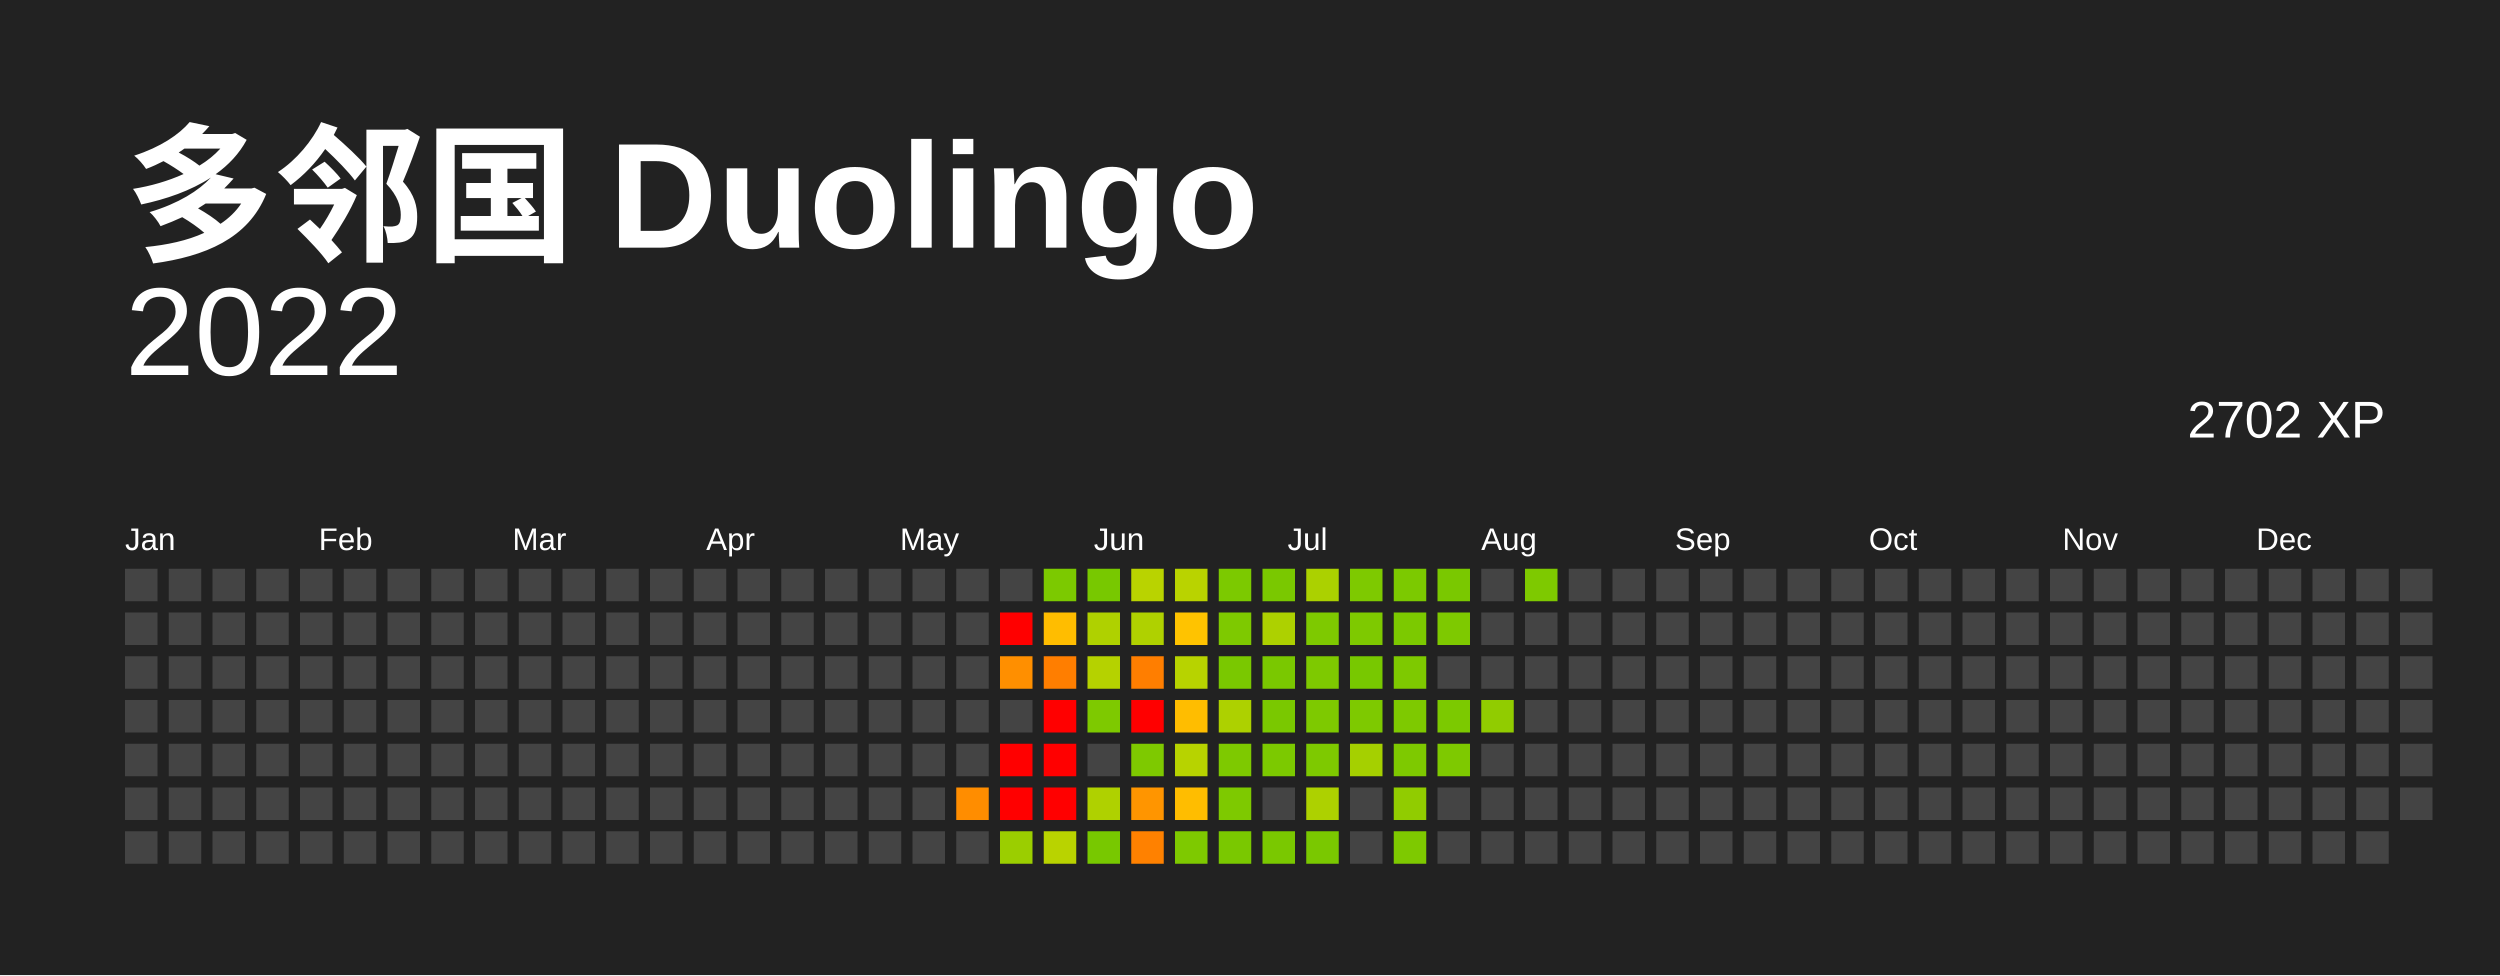
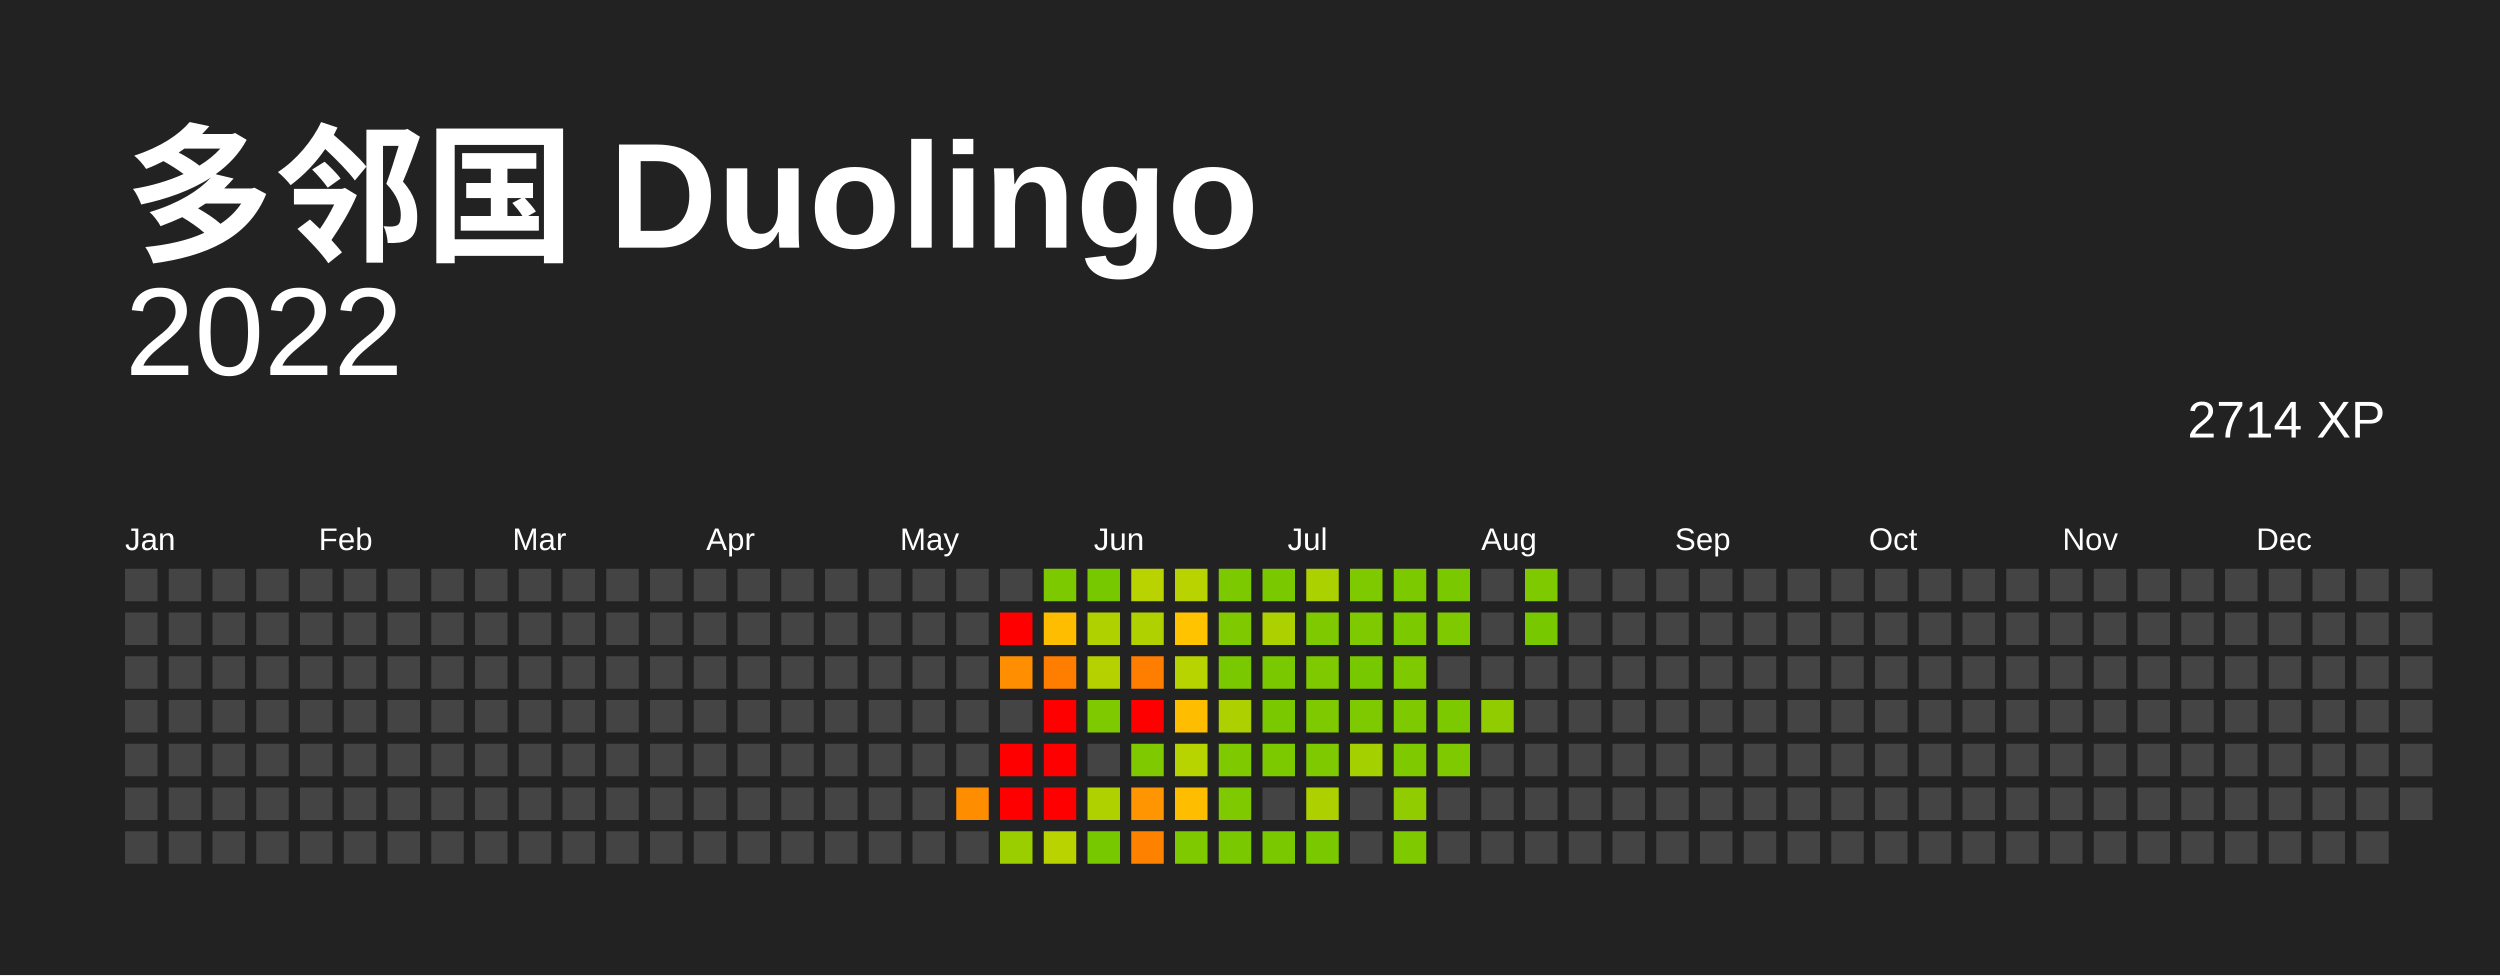
<svg xmlns="http://www.w3.org/2000/svg" baseProfile="full" height="78mm" version="1.1" viewBox="0,0,200,78" width="200mm">
  <defs />
  <rect fill="#222222" height="78" width="200" x="0" y="0" />
  <text fill="#FFFFFF" style="font-size:12px; font-family:Arial; font-weight:bold;" x="10" y="20"> 多邻国 Duolingo</text>
  <text alignment-baseline="hanging" fill="#FFFFFF" style="font-size:10.0px; font-family:Arial;" x="10" y="30">2022</text>
-   <text alignment-baseline="hanging" fill="#FFFFFF" style="font-size:4.125px; font-family:Arial;" x="175" y="35">2702 XP</text>
+   <text alignment-baseline="hanging" fill="#FFFFFF" style="font-size:4.125px; font-family:Arial;" x="175" y="35">2714 XP</text>
  <text fill="#FFFFFF" style="font-size:2.5px; font-family:Arial" x="10.0" y="44">Jan</text>
  <text fill="#FFFFFF" style="font-size:2.5px; font-family:Arial" x="25.5" y="44">Feb</text>
  <text fill="#FFFFFF" style="font-size:2.5px; font-family:Arial" x="41.0" y="44">Mar</text>
  <text fill="#FFFFFF" style="font-size:2.5px; font-family:Arial" x="56.5" y="44">Apr</text>
  <text fill="#FFFFFF" style="font-size:2.5px; font-family:Arial" x="72.0" y="44">May</text>
  <text fill="#FFFFFF" style="font-size:2.5px; font-family:Arial" x="87.5" y="44">Jun</text>
  <text fill="#FFFFFF" style="font-size:2.5px; font-family:Arial" x="103.0" y="44">Jul</text>
  <text fill="#FFFFFF" style="font-size:2.5px; font-family:Arial" x="118.5" y="44">Aug</text>
  <text fill="#FFFFFF" style="font-size:2.5px; font-family:Arial" x="134.0" y="44">Sep</text>
  <text fill="#FFFFFF" style="font-size:2.5px; font-family:Arial" x="149.5" y="44">Oct</text>
  <text fill="#FFFFFF" style="font-size:2.5px; font-family:Arial" x="165.0" y="44">Nov</text>
  <text fill="#FFFFFF" style="font-size:2.5px; font-family:Arial" x="180.5" y="44">Dec</text>
  <rect fill="#444444" height="2.6" width="2.6" x="10.0" y="45.5" />
  <rect fill="#444444" height="2.6" width="2.6" x="10.0" y="49.0" />
  <rect fill="#444444" height="2.6" width="2.6" x="10.0" y="52.5" />
  <rect fill="#444444" height="2.6" width="2.6" x="10.0" y="56.0" />
  <rect fill="#444444" height="2.6" width="2.6" x="10.0" y="59.5" />
  <rect fill="#444444" height="2.6" width="2.6" x="10.0" y="63.0" />
  <rect fill="#444444" height="2.6" width="2.6" x="10.0" y="66.5" />
  <rect fill="#444444" height="2.6" width="2.6" x="13.5" y="45.5" />
  <rect fill="#444444" height="2.6" width="2.6" x="13.5" y="49.0" />
  <rect fill="#444444" height="2.6" width="2.6" x="13.5" y="52.5" />
  <rect fill="#444444" height="2.6" width="2.6" x="13.5" y="56.0" />
  <rect fill="#444444" height="2.6" width="2.6" x="13.5" y="59.5" />
  <rect fill="#444444" height="2.6" width="2.6" x="13.5" y="63.0" />
  <rect fill="#444444" height="2.6" width="2.6" x="13.5" y="66.5" />
  <rect fill="#444444" height="2.6" width="2.6" x="17.0" y="45.5" />
  <rect fill="#444444" height="2.6" width="2.6" x="17.0" y="49.0" />
  <rect fill="#444444" height="2.6" width="2.6" x="17.0" y="52.5" />
  <rect fill="#444444" height="2.6" width="2.6" x="17.0" y="56.0" />
  <rect fill="#444444" height="2.6" width="2.6" x="17.0" y="59.5" />
  <rect fill="#444444" height="2.6" width="2.6" x="17.0" y="63.0" />
  <rect fill="#444444" height="2.6" width="2.6" x="17.0" y="66.5" />
  <rect fill="#444444" height="2.6" width="2.6" x="20.5" y="45.5" />
  <rect fill="#444444" height="2.6" width="2.6" x="20.5" y="49.0" />
  <rect fill="#444444" height="2.6" width="2.6" x="20.5" y="52.5" />
  <rect fill="#444444" height="2.6" width="2.6" x="20.5" y="56.0" />
  <rect fill="#444444" height="2.6" width="2.6" x="20.5" y="59.5" />
  <rect fill="#444444" height="2.6" width="2.6" x="20.5" y="63.0" />
  <rect fill="#444444" height="2.6" width="2.6" x="20.5" y="66.5" />
  <rect fill="#444444" height="2.6" width="2.6" x="24.0" y="45.5" />
  <rect fill="#444444" height="2.6" width="2.6" x="24.0" y="49.0" />
  <rect fill="#444444" height="2.6" width="2.6" x="24.0" y="52.5" />
  <rect fill="#444444" height="2.6" width="2.6" x="24.0" y="56.0" />
  <rect fill="#444444" height="2.6" width="2.6" x="24.0" y="59.5" />
  <rect fill="#444444" height="2.6" width="2.6" x="24.0" y="63.0" />
  <rect fill="#444444" height="2.6" width="2.6" x="24.0" y="66.5" />
  <rect fill="#444444" height="2.6" width="2.6" x="27.5" y="45.5" />
  <rect fill="#444444" height="2.6" width="2.6" x="27.5" y="49.0" />
  <rect fill="#444444" height="2.6" width="2.6" x="27.5" y="52.5" />
  <rect fill="#444444" height="2.6" width="2.6" x="27.5" y="56.0" />
  <rect fill="#444444" height="2.6" width="2.6" x="27.5" y="59.5" />
  <rect fill="#444444" height="2.6" width="2.6" x="27.5" y="63.0" />
  <rect fill="#444444" height="2.6" width="2.6" x="27.5" y="66.5" />
  <rect fill="#444444" height="2.6" width="2.6" x="31.0" y="45.5" />
  <rect fill="#444444" height="2.6" width="2.6" x="31.0" y="49.0" />
  <rect fill="#444444" height="2.6" width="2.6" x="31.0" y="52.5" />
  <rect fill="#444444" height="2.6" width="2.6" x="31.0" y="56.0" />
  <rect fill="#444444" height="2.6" width="2.6" x="31.0" y="59.5" />
  <rect fill="#444444" height="2.6" width="2.6" x="31.0" y="63.0" />
  <rect fill="#444444" height="2.6" width="2.6" x="31.0" y="66.5" />
  <rect fill="#444444" height="2.6" width="2.6" x="34.5" y="45.5" />
  <rect fill="#444444" height="2.6" width="2.6" x="34.5" y="49.0" />
  <rect fill="#444444" height="2.6" width="2.6" x="34.5" y="52.5" />
  <rect fill="#444444" height="2.6" width="2.6" x="34.5" y="56.0" />
  <rect fill="#444444" height="2.6" width="2.6" x="34.5" y="59.5" />
  <rect fill="#444444" height="2.6" width="2.6" x="34.5" y="63.0" />
  <rect fill="#444444" height="2.6" width="2.6" x="34.5" y="66.5" />
  <rect fill="#444444" height="2.6" width="2.6" x="38.0" y="45.5" />
  <rect fill="#444444" height="2.6" width="2.6" x="38.0" y="49.0" />
  <rect fill="#444444" height="2.6" width="2.6" x="38.0" y="52.5" />
  <rect fill="#444444" height="2.6" width="2.6" x="38.0" y="56.0" />
  <rect fill="#444444" height="2.6" width="2.6" x="38.0" y="59.5" />
  <rect fill="#444444" height="2.6" width="2.6" x="38.0" y="63.0" />
  <rect fill="#444444" height="2.6" width="2.6" x="38.0" y="66.5" />
  <rect fill="#444444" height="2.6" width="2.6" x="41.5" y="45.5" />
  <rect fill="#444444" height="2.6" width="2.6" x="41.5" y="49.0" />
  <rect fill="#444444" height="2.6" width="2.6" x="41.5" y="52.5" />
  <rect fill="#444444" height="2.6" width="2.6" x="41.5" y="56.0" />
  <rect fill="#444444" height="2.6" width="2.6" x="41.5" y="59.5" />
  <rect fill="#444444" height="2.6" width="2.6" x="41.5" y="63.0" />
  <rect fill="#444444" height="2.6" width="2.6" x="41.5" y="66.5" />
  <rect fill="#444444" height="2.6" width="2.6" x="45.0" y="45.5" />
  <rect fill="#444444" height="2.6" width="2.6" x="45.0" y="49.0" />
  <rect fill="#444444" height="2.6" width="2.6" x="45.0" y="52.5" />
  <rect fill="#444444" height="2.6" width="2.6" x="45.0" y="56.0" />
  <rect fill="#444444" height="2.6" width="2.6" x="45.0" y="59.5" />
  <rect fill="#444444" height="2.6" width="2.6" x="45.0" y="63.0" />
  <rect fill="#444444" height="2.6" width="2.6" x="45.0" y="66.5" />
  <rect fill="#444444" height="2.6" width="2.6" x="48.5" y="45.5" />
  <rect fill="#444444" height="2.6" width="2.6" x="48.5" y="49.0" />
  <rect fill="#444444" height="2.6" width="2.6" x="48.5" y="52.5" />
  <rect fill="#444444" height="2.6" width="2.6" x="48.5" y="56.0" />
  <rect fill="#444444" height="2.6" width="2.6" x="48.5" y="59.5" />
  <rect fill="#444444" height="2.6" width="2.6" x="48.5" y="63.0" />
  <rect fill="#444444" height="2.6" width="2.6" x="48.5" y="66.5" />
  <rect fill="#444444" height="2.6" width="2.6" x="52.0" y="45.5" />
  <rect fill="#444444" height="2.6" width="2.6" x="52.0" y="49.0" />
  <rect fill="#444444" height="2.6" width="2.6" x="52.0" y="52.5" />
  <rect fill="#444444" height="2.6" width="2.6" x="52.0" y="56.0" />
  <rect fill="#444444" height="2.6" width="2.6" x="52.0" y="59.5" />
  <rect fill="#444444" height="2.6" width="2.6" x="52.0" y="63.0" />
  <rect fill="#444444" height="2.6" width="2.6" x="52.0" y="66.5" />
  <rect fill="#444444" height="2.6" width="2.6" x="55.5" y="45.5" />
  <rect fill="#444444" height="2.6" width="2.6" x="55.5" y="49.0" />
  <rect fill="#444444" height="2.6" width="2.6" x="55.5" y="52.5" />
  <rect fill="#444444" height="2.6" width="2.6" x="55.5" y="56.0" />
  <rect fill="#444444" height="2.6" width="2.6" x="55.5" y="59.5" />
  <rect fill="#444444" height="2.6" width="2.6" x="55.5" y="63.0" />
  <rect fill="#444444" height="2.6" width="2.6" x="55.5" y="66.5" />
  <rect fill="#444444" height="2.6" width="2.6" x="59.0" y="45.5" />
  <rect fill="#444444" height="2.6" width="2.6" x="59.0" y="49.0" />
  <rect fill="#444444" height="2.6" width="2.6" x="59.0" y="52.5" />
  <rect fill="#444444" height="2.6" width="2.6" x="59.0" y="56.0" />
  <rect fill="#444444" height="2.6" width="2.6" x="59.0" y="59.5" />
  <rect fill="#444444" height="2.6" width="2.6" x="59.0" y="63.0" />
  <rect fill="#444444" height="2.6" width="2.6" x="59.0" y="66.5" />
  <rect fill="#444444" height="2.6" width="2.6" x="62.5" y="45.5" />
  <rect fill="#444444" height="2.6" width="2.6" x="62.5" y="49.0" />
  <rect fill="#444444" height="2.6" width="2.6" x="62.5" y="52.5" />
  <rect fill="#444444" height="2.6" width="2.6" x="62.5" y="56.0" />
  <rect fill="#444444" height="2.6" width="2.6" x="62.5" y="59.5" />
  <rect fill="#444444" height="2.6" width="2.6" x="62.5" y="63.0" />
  <rect fill="#444444" height="2.6" width="2.6" x="62.5" y="66.5" />
  <rect fill="#444444" height="2.6" width="2.6" x="66.0" y="45.5" />
  <rect fill="#444444" height="2.6" width="2.6" x="66.0" y="49.0" />
  <rect fill="#444444" height="2.6" width="2.6" x="66.0" y="52.5" />
  <rect fill="#444444" height="2.6" width="2.6" x="66.0" y="56.0" />
  <rect fill="#444444" height="2.6" width="2.6" x="66.0" y="59.5" />
  <rect fill="#444444" height="2.6" width="2.6" x="66.0" y="63.0" />
  <rect fill="#444444" height="2.6" width="2.6" x="66.0" y="66.5" />
  <rect fill="#444444" height="2.6" width="2.6" x="69.5" y="45.5" />
  <rect fill="#444444" height="2.6" width="2.6" x="69.5" y="49.0" />
  <rect fill="#444444" height="2.6" width="2.6" x="69.5" y="52.5" />
  <rect fill="#444444" height="2.6" width="2.6" x="69.5" y="56.0" />
  <rect fill="#444444" height="2.6" width="2.6" x="69.5" y="59.5" />
  <rect fill="#444444" height="2.6" width="2.6" x="69.5" y="63.0" />
  <rect fill="#444444" height="2.6" width="2.6" x="69.5" y="66.5" />
  <rect fill="#444444" height="2.6" width="2.6" x="73.0" y="45.5" />
  <rect fill="#444444" height="2.6" width="2.6" x="73.0" y="49.0" />
  <rect fill="#444444" height="2.6" width="2.6" x="73.0" y="52.5" />
  <rect fill="#444444" height="2.6" width="2.6" x="73.0" y="56.0" />
  <rect fill="#444444" height="2.6" width="2.6" x="73.0" y="59.5" />
  <rect fill="#444444" height="2.6" width="2.6" x="73.0" y="63.0" />
  <rect fill="#444444" height="2.6" width="2.6" x="73.0" y="66.5" />
  <rect fill="#444444" height="2.6" width="2.6" x="76.5" y="45.5" />
  <rect fill="#444444" height="2.6" width="2.6" x="76.5" y="49.0" />
  <rect fill="#444444" height="2.6" width="2.6" x="76.5" y="52.5" />
  <rect fill="#444444" height="2.6" width="2.6" x="76.5" y="56.0" />
  <rect fill="#444444" height="2.6" width="2.6" x="76.5" y="59.5" />
  <rect fill="#ff8d00" height="2.6" width="2.6" x="76.5" y="63.0" />
  <rect fill="#444444" height="2.6" width="2.6" x="76.5" y="66.5" />
  <rect fill="#444444" height="2.6" width="2.6" x="80.0" y="45.5" />
  <rect fill="red" height="2.6" width="2.6" x="80.0" y="49.0" />
  <rect fill="#ff8f00" height="2.6" width="2.6" x="80.0" y="52.5" />
  <rect fill="#444444" height="2.6" width="2.6" x="80.0" y="56.0" />
  <rect fill="red" height="2.6" width="2.6" x="80.0" y="59.5" />
  <rect fill="red" height="2.6" width="2.6" x="80.0" y="63.0" />
  <rect fill="#9bce00" height="2.6" width="2.6" x="80.0" y="66.5" />
  <rect fill="#7cc900" height="2.6" width="2.6" x="83.5" y="45.5" />
  <rect fill="#ffbd00" height="2.6" width="2.6" x="83.5" y="49.0" />
  <rect fill="#ff7e00" height="2.6" width="2.6" x="83.5" y="52.5" />
  <rect fill="red" height="2.6" width="2.6" x="83.5" y="56.0" />
  <rect fill="red" height="2.6" width="2.6" x="83.5" y="59.5" />
  <rect fill="red" height="2.6" width="2.6" x="83.5" y="63.0" />
  <rect fill="#b9d300" height="2.6" width="2.6" x="83.5" y="66.5" />
  <rect fill="#78c800" height="2.6" width="2.6" x="87.0" y="45.5" />
  <rect fill="#afd100" height="2.6" width="2.6" x="87.0" y="49.0" />
  <rect fill="#b5d200" height="2.6" width="2.6" x="87.0" y="52.5" />
  <rect fill="#7ec900" height="2.6" width="2.6" x="87.0" y="56.0" />
  <rect fill="#444444" height="2.6" width="2.6" x="87.0" y="59.5" />
  <rect fill="#afd100" height="2.6" width="2.6" x="87.0" y="63.0" />
  <rect fill="#78c800" height="2.6" width="2.6" x="87.0" y="66.5" />
  <rect fill="#b9d300" height="2.6" width="2.6" x="90.5" y="45.5" />
  <rect fill="#afd100" height="2.6" width="2.6" x="90.5" y="49.0" />
  <rect fill="#ff7e00" height="2.6" width="2.6" x="90.5" y="52.5" />
  <rect fill="red" height="2.6" width="2.6" x="90.5" y="56.0" />
  <rect fill="#7ec900" height="2.6" width="2.6" x="90.5" y="59.5" />
  <rect fill="#ff9500" height="2.6" width="2.6" x="90.5" y="63.0" />
  <rect fill="#ff8100" height="2.6" width="2.6" x="90.5" y="66.5" />
  <rect fill="#b9d300" height="2.6" width="2.6" x="94.0" y="45.5" />
  <rect fill="#ffc300" height="2.6" width="2.6" x="94.0" y="49.0" />
  <rect fill="#b7d300" height="2.6" width="2.6" x="94.0" y="52.5" />
  <rect fill="#ffbd00" height="2.6" width="2.6" x="94.0" y="56.0" />
  <rect fill="#b7d300" height="2.6" width="2.6" x="94.0" y="59.5" />
  <rect fill="#ffbd00" height="2.6" width="2.6" x="94.0" y="63.0" />
  <rect fill="#7ec900" height="2.6" width="2.6" x="94.0" y="66.5" />
  <rect fill="#7cc900" height="2.6" width="2.6" x="97.5" y="45.5" />
  <rect fill="#7ec900" height="2.6" width="2.6" x="97.5" y="49.0" />
  <rect fill="#7ac800" height="2.6" width="2.6" x="97.5" y="52.5" />
  <rect fill="#add100" height="2.6" width="2.6" x="97.5" y="56.0" />
  <rect fill="#7ec900" height="2.6" width="2.6" x="97.5" y="59.5" />
  <rect fill="#7ec900" height="2.6" width="2.6" x="97.5" y="63.0" />
  <rect fill="#7ac800" height="2.6" width="2.6" x="97.5" y="66.5" />
  <rect fill="#7ac800" height="2.6" width="2.6" x="101.0" y="45.5" />
  <rect fill="#add100" height="2.6" width="2.6" x="101.0" y="49.0" />
  <rect fill="#7ac800" height="2.6" width="2.6" x="101.0" y="52.5" />
  <rect fill="#7ac800" height="2.6" width="2.6" x="101.0" y="56.0" />
  <rect fill="#7cc900" height="2.6" width="2.6" x="101.0" y="59.5" />
  <rect fill="#444444" height="2.6" width="2.6" x="101.0" y="63.0" />
  <rect fill="#7ac800" height="2.6" width="2.6" x="101.0" y="66.5" />
  <rect fill="#abd100" height="2.6" width="2.6" x="104.5" y="45.5" />
  <rect fill="#7ec900" height="2.6" width="2.6" x="104.5" y="49.0" />
  <rect fill="#7ec900" height="2.6" width="2.6" x="104.5" y="52.5" />
  <rect fill="#7ec900" height="2.6" width="2.6" x="104.5" y="56.0" />
  <rect fill="#7ec900" height="2.6" width="2.6" x="104.5" y="59.5" />
  <rect fill="#add100" height="2.6" width="2.6" x="104.5" y="63.0" />
  <rect fill="#7ac800" height="2.6" width="2.6" x="104.5" y="66.5" />
  <rect fill="#7ec900" height="2.6" width="2.6" x="108.0" y="45.5" />
  <rect fill="#7ec900" height="2.6" width="2.6" x="108.0" y="49.0" />
  <rect fill="#78c800" height="2.6" width="2.6" x="108.0" y="52.5" />
  <rect fill="#7ec900" height="2.6" width="2.6" x="108.0" y="56.0" />
  <rect fill="#a5d000" height="2.6" width="2.6" x="108.0" y="59.5" />
  <rect fill="#444444" height="2.6" width="2.6" x="108.0" y="63.0" />
  <rect fill="#444444" height="2.6" width="2.6" x="108.0" y="66.5" />
  <rect fill="#7cc900" height="2.6" width="2.6" x="111.5" y="45.5" />
  <rect fill="#7cc900" height="2.6" width="2.6" x="111.5" y="49.0" />
  <rect fill="#7ec900" height="2.6" width="2.6" x="111.5" y="52.5" />
  <rect fill="#7ec900" height="2.6" width="2.6" x="111.5" y="56.0" />
  <rect fill="#7ec900" height="2.6" width="2.6" x="111.5" y="59.5" />
  <rect fill="#91cc00" height="2.6" width="2.6" x="111.5" y="63.0" />
  <rect fill="#7ec900" height="2.6" width="2.6" x="111.5" y="66.5" />
  <rect fill="#7ac800" height="2.6" width="2.6" x="115.0" y="45.5" />
  <rect fill="#7ec900" height="2.6" width="2.6" x="115.0" y="49.0" />
  <rect fill="#444444" height="2.6" width="2.6" x="115.0" y="52.5" />
  <rect fill="#7cc900" height="2.6" width="2.6" x="115.0" y="56.0" />
  <rect fill="#7ec900" height="2.6" width="2.6" x="115.0" y="59.5" />
  <rect fill="#444444" height="2.6" width="2.6" x="115.0" y="63.0" />
  <rect fill="#444444" height="2.6" width="2.6" x="115.0" y="66.5" />
  <rect fill="#444444" height="2.6" width="2.6" x="118.5" y="45.5" />
  <rect fill="#444444" height="2.6" width="2.6" x="118.5" y="49.0" />
  <rect fill="#444444" height="2.6" width="2.6" x="118.5" y="52.5" />
  <rect fill="#91cc00" height="2.6" width="2.6" x="118.5" y="56.0" />
  <rect fill="#444444" height="2.6" width="2.6" x="118.5" y="59.5" />
  <rect fill="#444444" height="2.6" width="2.6" x="118.5" y="63.0" />
  <rect fill="#444444" height="2.6" width="2.6" x="118.5" y="66.5" />
  <rect fill="#7ec900" height="2.6" width="2.6" x="122.0" y="45.5" />
-   <rect fill="#444444" height="2.6" width="2.6" x="122.0" y="49.0" />
+   <rect fill="#78c800" height="2.6" width="2.6" x="122.0" y="49.0" />
  <rect fill="#444444" height="2.6" width="2.6" x="122.0" y="52.5" />
  <rect fill="#444444" height="2.6" width="2.6" x="122.0" y="56.0" />
  <rect fill="#444444" height="2.6" width="2.6" x="122.0" y="59.5" />
  <rect fill="#444444" height="2.6" width="2.6" x="122.0" y="63.0" />
  <rect fill="#444444" height="2.6" width="2.6" x="122.0" y="66.5" />
  <rect fill="#444444" height="2.6" width="2.6" x="125.5" y="45.5" />
  <rect fill="#444444" height="2.6" width="2.6" x="125.5" y="49.0" />
  <rect fill="#444444" height="2.6" width="2.6" x="125.5" y="52.5" />
  <rect fill="#444444" height="2.6" width="2.6" x="125.5" y="56.0" />
  <rect fill="#444444" height="2.6" width="2.6" x="125.5" y="59.5" />
  <rect fill="#444444" height="2.6" width="2.6" x="125.5" y="63.0" />
  <rect fill="#444444" height="2.6" width="2.6" x="125.5" y="66.5" />
  <rect fill="#444444" height="2.6" width="2.6" x="129.0" y="45.5" />
  <rect fill="#444444" height="2.6" width="2.6" x="129.0" y="49.0" />
  <rect fill="#444444" height="2.6" width="2.6" x="129.0" y="52.5" />
  <rect fill="#444444" height="2.6" width="2.6" x="129.0" y="56.0" />
  <rect fill="#444444" height="2.6" width="2.6" x="129.0" y="59.5" />
  <rect fill="#444444" height="2.6" width="2.6" x="129.0" y="63.0" />
  <rect fill="#444444" height="2.6" width="2.6" x="129.0" y="66.5" />
  <rect fill="#444444" height="2.6" width="2.6" x="132.5" y="45.5" />
  <rect fill="#444444" height="2.6" width="2.6" x="132.5" y="49.0" />
  <rect fill="#444444" height="2.6" width="2.6" x="132.5" y="52.5" />
  <rect fill="#444444" height="2.6" width="2.6" x="132.5" y="56.0" />
  <rect fill="#444444" height="2.6" width="2.6" x="132.5" y="59.5" />
  <rect fill="#444444" height="2.6" width="2.6" x="132.5" y="63.0" />
  <rect fill="#444444" height="2.6" width="2.6" x="132.5" y="66.5" />
  <rect fill="#444444" height="2.6" width="2.6" x="136.0" y="45.5" />
  <rect fill="#444444" height="2.6" width="2.6" x="136.0" y="49.0" />
  <rect fill="#444444" height="2.6" width="2.6" x="136.0" y="52.5" />
  <rect fill="#444444" height="2.6" width="2.6" x="136.0" y="56.0" />
  <rect fill="#444444" height="2.6" width="2.6" x="136.0" y="59.5" />
  <rect fill="#444444" height="2.6" width="2.6" x="136.0" y="63.0" />
  <rect fill="#444444" height="2.6" width="2.6" x="136.0" y="66.5" />
  <rect fill="#444444" height="2.6" width="2.6" x="139.5" y="45.5" />
  <rect fill="#444444" height="2.6" width="2.6" x="139.5" y="49.0" />
  <rect fill="#444444" height="2.6" width="2.6" x="139.5" y="52.5" />
  <rect fill="#444444" height="2.6" width="2.6" x="139.5" y="56.0" />
  <rect fill="#444444" height="2.6" width="2.6" x="139.5" y="59.5" />
  <rect fill="#444444" height="2.6" width="2.6" x="139.5" y="63.0" />
  <rect fill="#444444" height="2.6" width="2.6" x="139.5" y="66.5" />
  <rect fill="#444444" height="2.6" width="2.6" x="143.0" y="45.5" />
  <rect fill="#444444" height="2.6" width="2.6" x="143.0" y="49.0" />
  <rect fill="#444444" height="2.6" width="2.6" x="143.0" y="52.5" />
  <rect fill="#444444" height="2.6" width="2.6" x="143.0" y="56.0" />
  <rect fill="#444444" height="2.6" width="2.6" x="143.0" y="59.5" />
  <rect fill="#444444" height="2.6" width="2.6" x="143.0" y="63.0" />
  <rect fill="#444444" height="2.6" width="2.6" x="143.0" y="66.5" />
  <rect fill="#444444" height="2.6" width="2.6" x="146.5" y="45.5" />
  <rect fill="#444444" height="2.6" width="2.6" x="146.5" y="49.0" />
  <rect fill="#444444" height="2.6" width="2.6" x="146.5" y="52.5" />
  <rect fill="#444444" height="2.6" width="2.6" x="146.5" y="56.0" />
  <rect fill="#444444" height="2.6" width="2.6" x="146.5" y="59.5" />
  <rect fill="#444444" height="2.6" width="2.6" x="146.5" y="63.0" />
  <rect fill="#444444" height="2.6" width="2.6" x="146.5" y="66.5" />
  <rect fill="#444444" height="2.6" width="2.6" x="150.0" y="45.5" />
  <rect fill="#444444" height="2.6" width="2.6" x="150.0" y="49.0" />
  <rect fill="#444444" height="2.6" width="2.6" x="150.0" y="52.5" />
  <rect fill="#444444" height="2.6" width="2.6" x="150.0" y="56.0" />
  <rect fill="#444444" height="2.6" width="2.6" x="150.0" y="59.5" />
  <rect fill="#444444" height="2.6" width="2.6" x="150.0" y="63.0" />
  <rect fill="#444444" height="2.6" width="2.6" x="150.0" y="66.5" />
  <rect fill="#444444" height="2.6" width="2.6" x="153.5" y="45.5" />
  <rect fill="#444444" height="2.6" width="2.6" x="153.5" y="49.0" />
  <rect fill="#444444" height="2.6" width="2.6" x="153.5" y="52.5" />
  <rect fill="#444444" height="2.6" width="2.6" x="153.5" y="56.0" />
  <rect fill="#444444" height="2.6" width="2.6" x="153.5" y="59.5" />
  <rect fill="#444444" height="2.6" width="2.6" x="153.5" y="63.0" />
  <rect fill="#444444" height="2.6" width="2.6" x="153.5" y="66.5" />
  <rect fill="#444444" height="2.6" width="2.6" x="157.0" y="45.5" />
  <rect fill="#444444" height="2.6" width="2.6" x="157.0" y="49.0" />
  <rect fill="#444444" height="2.6" width="2.6" x="157.0" y="52.5" />
  <rect fill="#444444" height="2.6" width="2.6" x="157.0" y="56.0" />
  <rect fill="#444444" height="2.6" width="2.6" x="157.0" y="59.5" />
  <rect fill="#444444" height="2.6" width="2.6" x="157.0" y="63.0" />
  <rect fill="#444444" height="2.6" width="2.6" x="157.0" y="66.5" />
  <rect fill="#444444" height="2.6" width="2.6" x="160.5" y="45.5" />
  <rect fill="#444444" height="2.6" width="2.6" x="160.5" y="49.0" />
  <rect fill="#444444" height="2.6" width="2.6" x="160.5" y="52.5" />
  <rect fill="#444444" height="2.6" width="2.6" x="160.5" y="56.0" />
  <rect fill="#444444" height="2.6" width="2.6" x="160.5" y="59.5" />
  <rect fill="#444444" height="2.6" width="2.6" x="160.5" y="63.0" />
  <rect fill="#444444" height="2.6" width="2.6" x="160.5" y="66.5" />
  <rect fill="#444444" height="2.6" width="2.6" x="164.0" y="45.5" />
  <rect fill="#444444" height="2.6" width="2.6" x="164.0" y="49.0" />
  <rect fill="#444444" height="2.6" width="2.6" x="164.0" y="52.5" />
  <rect fill="#444444" height="2.6" width="2.6" x="164.0" y="56.0" />
  <rect fill="#444444" height="2.6" width="2.6" x="164.0" y="59.5" />
  <rect fill="#444444" height="2.6" width="2.6" x="164.0" y="63.0" />
  <rect fill="#444444" height="2.6" width="2.6" x="164.0" y="66.5" />
  <rect fill="#444444" height="2.6" width="2.6" x="167.5" y="45.5" />
  <rect fill="#444444" height="2.6" width="2.6" x="167.5" y="49.0" />
  <rect fill="#444444" height="2.6" width="2.6" x="167.5" y="52.5" />
  <rect fill="#444444" height="2.6" width="2.6" x="167.5" y="56.0" />
  <rect fill="#444444" height="2.6" width="2.6" x="167.5" y="59.5" />
  <rect fill="#444444" height="2.6" width="2.6" x="167.5" y="63.0" />
  <rect fill="#444444" height="2.6" width="2.6" x="167.5" y="66.5" />
  <rect fill="#444444" height="2.6" width="2.6" x="171.0" y="45.5" />
  <rect fill="#444444" height="2.6" width="2.6" x="171.0" y="49.0" />
  <rect fill="#444444" height="2.6" width="2.6" x="171.0" y="52.5" />
  <rect fill="#444444" height="2.6" width="2.6" x="171.0" y="56.0" />
  <rect fill="#444444" height="2.6" width="2.6" x="171.0" y="59.5" />
  <rect fill="#444444" height="2.6" width="2.6" x="171.0" y="63.0" />
  <rect fill="#444444" height="2.6" width="2.6" x="171.0" y="66.5" />
  <rect fill="#444444" height="2.6" width="2.6" x="174.5" y="45.5" />
  <rect fill="#444444" height="2.6" width="2.6" x="174.5" y="49.0" />
  <rect fill="#444444" height="2.6" width="2.6" x="174.5" y="52.5" />
  <rect fill="#444444" height="2.6" width="2.6" x="174.5" y="56.0" />
  <rect fill="#444444" height="2.6" width="2.6" x="174.5" y="59.5" />
  <rect fill="#444444" height="2.6" width="2.6" x="174.5" y="63.0" />
  <rect fill="#444444" height="2.6" width="2.6" x="174.5" y="66.5" />
  <rect fill="#444444" height="2.6" width="2.6" x="178.0" y="45.5" />
  <rect fill="#444444" height="2.6" width="2.6" x="178.0" y="49.0" />
  <rect fill="#444444" height="2.6" width="2.6" x="178.0" y="52.5" />
  <rect fill="#444444" height="2.6" width="2.6" x="178.0" y="56.0" />
  <rect fill="#444444" height="2.6" width="2.6" x="178.0" y="59.5" />
  <rect fill="#444444" height="2.6" width="2.6" x="178.0" y="63.0" />
  <rect fill="#444444" height="2.6" width="2.6" x="178.0" y="66.5" />
  <rect fill="#444444" height="2.6" width="2.6" x="181.5" y="45.5" />
  <rect fill="#444444" height="2.6" width="2.6" x="181.5" y="49.0" />
  <rect fill="#444444" height="2.6" width="2.6" x="181.5" y="52.5" />
  <rect fill="#444444" height="2.6" width="2.6" x="181.5" y="56.0" />
  <rect fill="#444444" height="2.6" width="2.6" x="181.5" y="59.5" />
  <rect fill="#444444" height="2.6" width="2.6" x="181.5" y="63.0" />
  <rect fill="#444444" height="2.6" width="2.6" x="181.5" y="66.5" />
  <rect fill="#444444" height="2.6" width="2.6" x="185.0" y="45.5" />
  <rect fill="#444444" height="2.6" width="2.6" x="185.0" y="49.0" />
  <rect fill="#444444" height="2.6" width="2.6" x="185.0" y="52.5" />
  <rect fill="#444444" height="2.6" width="2.6" x="185.0" y="56.0" />
  <rect fill="#444444" height="2.6" width="2.6" x="185.0" y="59.5" />
  <rect fill="#444444" height="2.6" width="2.6" x="185.0" y="63.0" />
  <rect fill="#444444" height="2.6" width="2.6" x="185.0" y="66.5" />
  <rect fill="#444444" height="2.6" width="2.6" x="188.5" y="45.5" />
  <rect fill="#444444" height="2.6" width="2.6" x="188.5" y="49.0" />
  <rect fill="#444444" height="2.6" width="2.6" x="188.5" y="52.5" />
  <rect fill="#444444" height="2.6" width="2.6" x="188.5" y="56.0" />
  <rect fill="#444444" height="2.6" width="2.6" x="188.5" y="59.5" />
  <rect fill="#444444" height="2.6" width="2.6" x="188.5" y="63.0" />
  <rect fill="#444444" height="2.6" width="2.6" x="188.5" y="66.5" />
  <rect fill="#444444" height="2.6" width="2.6" x="192.0" y="45.5" />
  <rect fill="#444444" height="2.6" width="2.6" x="192.0" y="49.0" />
  <rect fill="#444444" height="2.6" width="2.6" x="192.0" y="52.5" />
  <rect fill="#444444" height="2.6" width="2.6" x="192.0" y="56.0" />
  <rect fill="#444444" height="2.6" width="2.6" x="192.0" y="59.5" />
  <rect fill="#444444" height="2.6" width="2.6" x="192.0" y="63.0" />
</svg>
